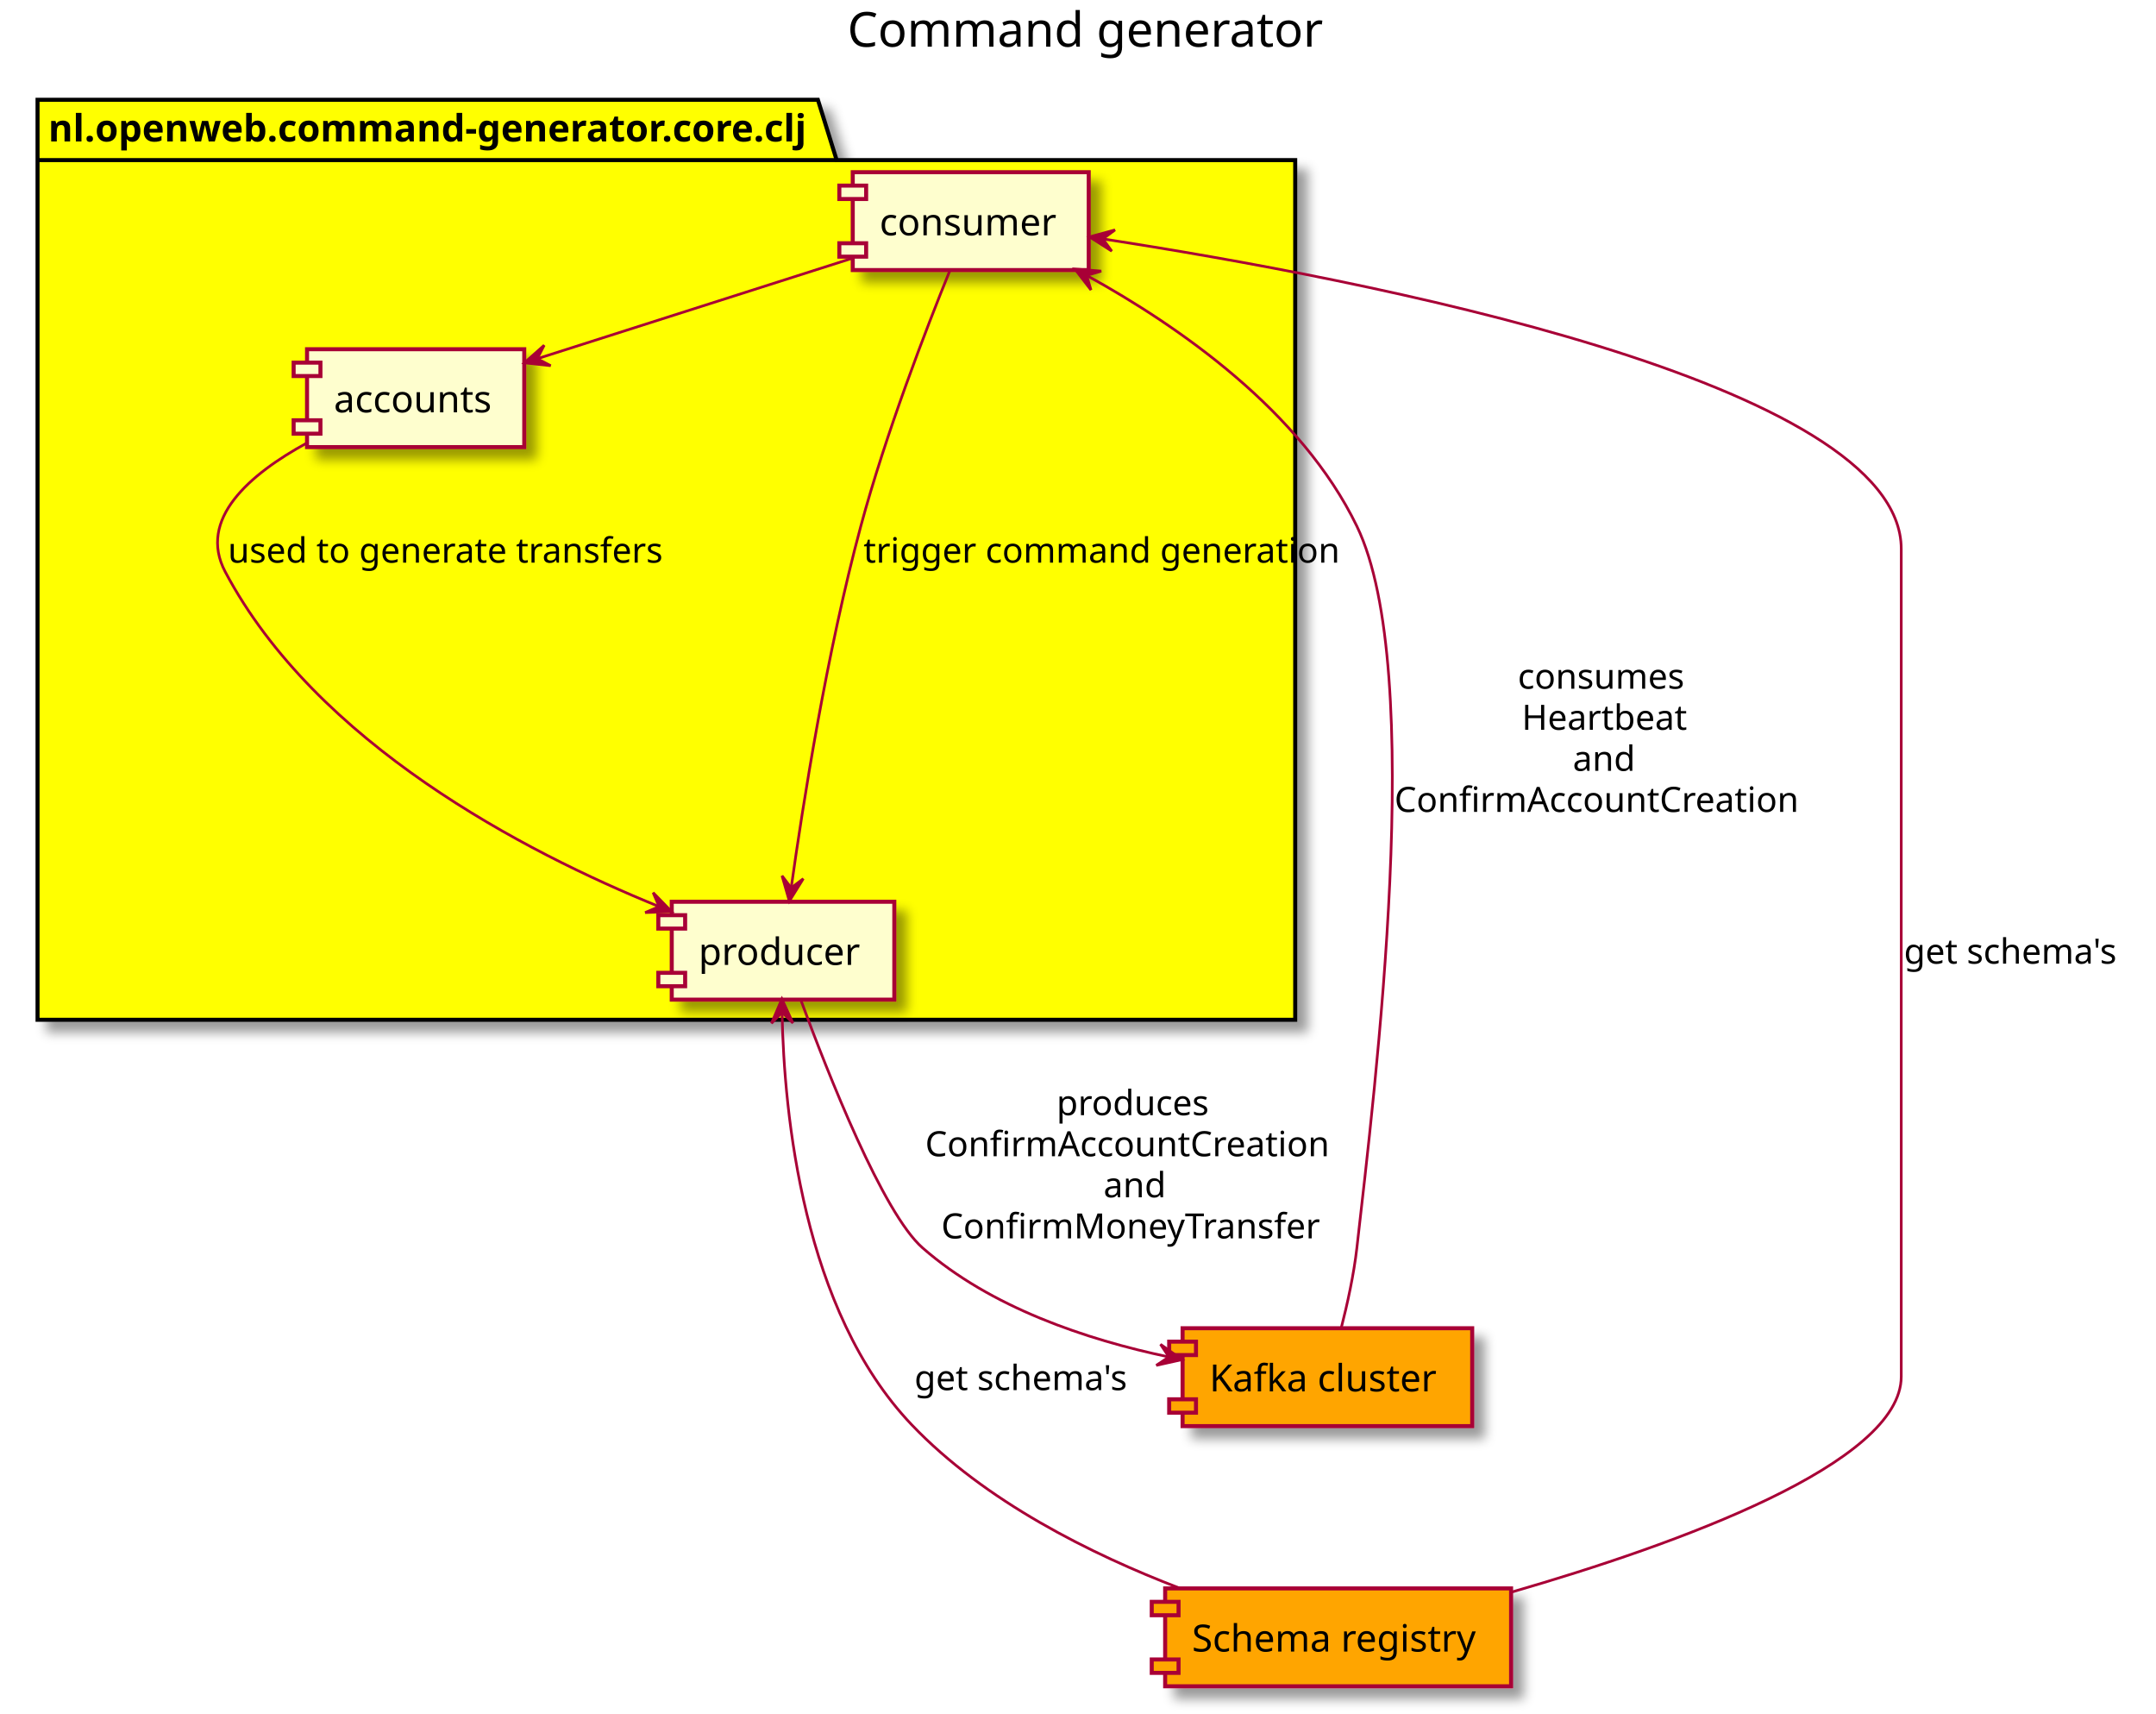
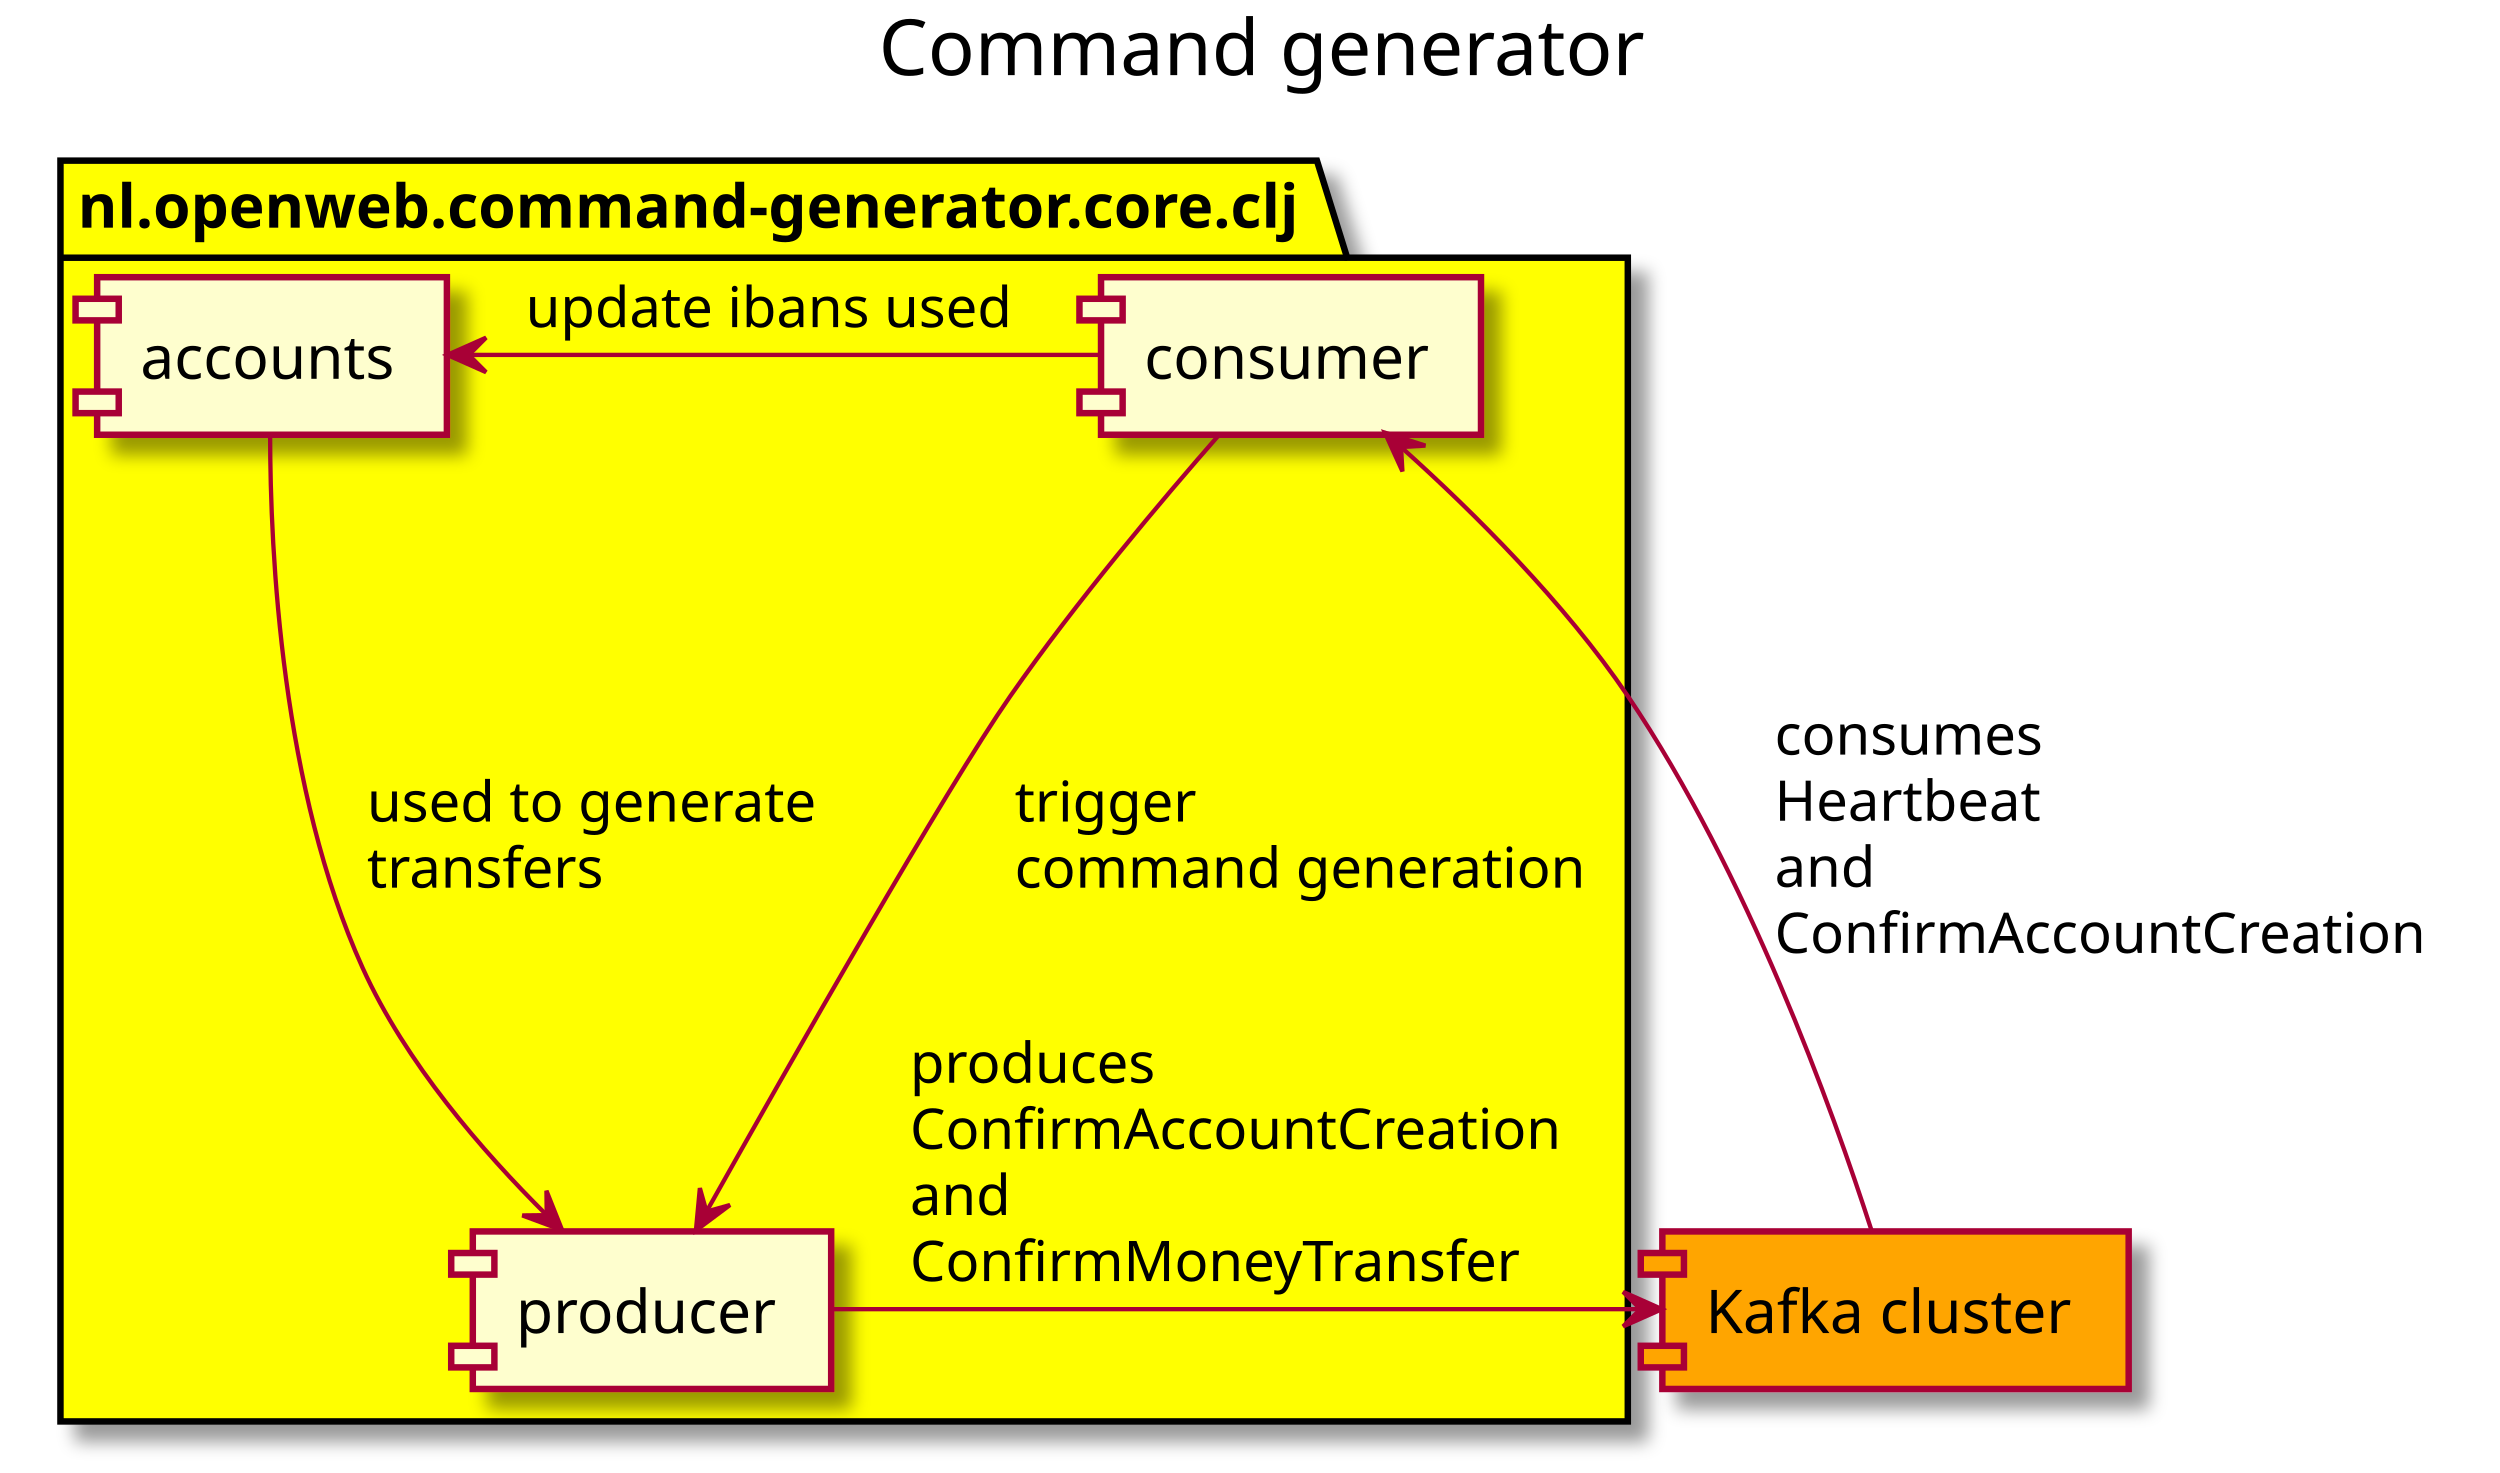
- <svg xmlns="http://www.w3.org/2000/svg" contentScriptType="application/ecmascript" contentStyleType="text/css" height="1278px" preserveAspectRatio="none" style="width:1608px;height:1278px;" version="1.1" viewBox="0 0 1608 1278" width="1608px" zoomAndPan="magnify">
+ <svg xmlns="http://www.w3.org/2000/svg" contentScriptType="application/ecmascript" contentStyleType="text/css" height="682px" preserveAspectRatio="none" style="width:1158px;height:682px;" version="1.1" viewBox="0 0 1158 682" width="1158px" zoomAndPan="magnify">
  <defs>
-     <filter height="300%" id="f16jqe99k7czrl" width="300%" x="-1" y="-1">
+     <filter height="300%" id="f5k89qqg9jiv6" width="300%" x="-1" y="-1">
      <feGaussianBlur result="blurOut" stdDeviation="4.0" />
      <feColorMatrix in="blurOut" result="blurOut2" type="matrix" values="0 0 0 0 0 0 0 0 0 0 0 0 0 0 0 0 0 0 .4 0" />
      <feOffset dx="8.0" dy="8.0" in="blurOut2" result="blurOut3" />
      <feBlend in="SourceGraphic" in2="blurOut3" mode="normal" />
    </filter>
  </defs>
  <g>
-     <text fill="#000000" font-family="sans-serif" font-size="36" lengthAdjust="spacingAndGlyphs" textLength="358" x="632" y="34.805">Command generator</text>
-     <polygon fill="#FFFF00" filter="url(#f16jqe99k7czrl)" points="28,74.398,610,74.398,624,119.375,966,119.375,966,760.398,28,760.398,28,74.398" style="stroke: #000000; stroke-width: 3.0;" />
+     <text fill="#000000" font-family="sans-serif" font-size="36" lengthAdjust="spacingAndGlyphs" textLength="358" x="407" y="34.805">Command generator</text>
+     <polygon fill="#FFFF00" filter="url(#f5k89qqg9jiv6)" points="28,74.398,610,74.398,624,119.375,754,119.375,754,658.398,28,658.398,28,74.398" style="stroke: #000000; stroke-width: 3.0;" />
    <line style="stroke: #000000; stroke-width: 3.0;" x1="28" x2="624" y1="119.375" y2="119.375" />
    <text fill="#000000" font-family="sans-serif" font-size="28" font-weight="bold" lengthAdjust="spacingAndGlyphs" textLength="570" x="36" y="105.469">nl.openweb.command-generator.core.clj</text>
-     <rect fill="#FEFECE" filter="url(#f16jqe99k7czrl)" height="72.977" style="stroke: #A80036; stroke-width: 3.0;" width="162" x="229" y="260.398" />
-     <rect fill="#FEFECE" height="10" style="stroke: #A80036; stroke-width: 3.0;" width="20" x="219" y="270.398" />
-     <rect fill="#FEFECE" height="10" style="stroke: #A80036; stroke-width: 3.0;" width="20" x="219" y="313.375" />
-     <text fill="#000000" font-family="sans-serif" font-size="28" lengthAdjust="spacingAndGlyphs" textLength="122" x="249" y="307.469">accounts</text>
-     <rect fill="#FEFECE" filter="url(#f16jqe99k7czrl)" height="72.977" style="stroke: #A80036; stroke-width: 3.0;" width="176" x="636" y="128.398" />
-     <rect fill="#FEFECE" height="10" style="stroke: #A80036; stroke-width: 3.0;" width="20" x="626" y="138.398" />
-     <rect fill="#FEFECE" height="10" style="stroke: #A80036; stroke-width: 3.0;" width="20" x="626" y="181.375" />
-     <text fill="#000000" font-family="sans-serif" font-size="28" lengthAdjust="spacingAndGlyphs" textLength="136" x="656" y="175.469">consumer</text>
-     <rect fill="#FEFECE" filter="url(#f16jqe99k7czrl)" height="72.977" style="stroke: #A80036; stroke-width: 3.0;" width="166" x="501" y="672.398" />
-     <rect fill="#FEFECE" height="10" style="stroke: #A80036; stroke-width: 3.0;" width="20" x="491" y="682.398" />
-     <rect fill="#FEFECE" height="10" style="stroke: #A80036; stroke-width: 3.0;" width="20" x="491" y="725.375" />
-     <text fill="#000000" font-family="sans-serif" font-size="28" lengthAdjust="spacingAndGlyphs" textLength="126" x="521" y="719.469">producer</text>
-     <rect fill="#FFA500" filter="url(#f16jqe99k7czrl)" height="72.977" style="stroke: #A80036; stroke-width: 3.0;" width="216" x="882" y="990.398" />
-     <rect fill="#FFA500" height="10" style="stroke: #A80036; stroke-width: 3.0;" width="20" x="872" y="1000.398" />
-     <rect fill="#FFA500" height="10" style="stroke: #A80036; stroke-width: 3.0;" width="20" x="872" y="1043.375" />
-     <text fill="#000000" font-family="sans-serif" font-size="28" lengthAdjust="spacingAndGlyphs" textLength="176" x="902" y="1037.469">Kafka cluster</text>
-     <rect fill="#FFA500" filter="url(#f16jqe99k7czrl)" height="72.977" style="stroke: #A80036; stroke-width: 3.0;" width="258" x="869" y="1184.398" />
-     <rect fill="#FFA500" height="10" style="stroke: #A80036; stroke-width: 3.0;" width="20" x="859" y="1194.398" />
-     <rect fill="#FFA500" height="10" style="stroke: #A80036; stroke-width: 3.0;" width="20" x="859" y="1237.375" />
-     <text fill="#000000" font-family="sans-serif" font-size="28" lengthAdjust="spacingAndGlyphs" textLength="218" x="889" y="1231.469">Schema registry</text>
-     <path d="M635.694,192.554 C566.66,214.565 471.023,245.058 401.247,267.305 " fill="none" id="c-a" style="stroke: #A80036; stroke-width: 2.0;" />
-     <polygon fill="#A80036" points="391.146,270.526,410.726,272.68,400.673,267.488,405.865,257.436,391.146,270.526" style="stroke: #A80036; stroke-width: 2.0;" />
-     <path d="M228.736,330.392 C186.317,353.57 147.176,387.124 168,426.398 C235.907,554.471 390.885,635.082 491.317,675.894 " fill="none" id="a-p" style="stroke: #A80036; stroke-width: 2.0;" />
-     <polygon fill="#A80036" points="500.861,679.72,487.13,665.597,491.579,675.999,481.177,680.448,500.861,679.72" style="stroke: #A80036; stroke-width: 2.0;" />
-     <text fill="#000000" font-family="sans-serif" font-size="26" lengthAdjust="spacingAndGlyphs" textLength="330" x="170" y="419.535">used to generate transfers</text>
-     <path d="M708.759,200.927 C690.669,245.465 660.618,323.353 642,392.398 C616.604,486.58 598.839,599.553 590.13,661.691 " fill="none" id="c-p" style="stroke: #A80036; stroke-width: 2.0;" />
-     <polygon fill="#A80036" points="588.71,671.952,599.102,655.218,590.081,662.046,583.254,653.025,588.71,671.952" style="stroke: #A80036; stroke-width: 2.0;" />
-     <text fill="#000000" font-family="sans-serif" font-size="26" lengthAdjust="spacingAndGlyphs" textLength="358" x="644" y="419.535">trigger command generation</text>
-     <path d="M597.068,745.074 C617.718,801.186 658.568,904.572 688,930.398 C738.819,974.991 810.44,998.893 871.181,1011.694 " fill="none" id="p-kc" style="stroke: #A80036; stroke-width: 2.0;" />
-     <polygon fill="#A80036" points="881.608,1013.806,865.554,1002.391,871.807,1011.82,862.378,1018.073,881.608,1013.806" style="stroke: #A80036; stroke-width: 2.0;" />
-     <text fill="#000000" font-family="sans-serif" font-size="26" lengthAdjust="spacingAndGlyphs" textLength="116" x="788" y="831.535">produces</text>
-     <text fill="#000000" font-family="sans-serif" font-size="26" lengthAdjust="spacingAndGlyphs" textLength="312" x="690" y="862.156">ConfirmAccountCreation</text>
-     <text fill="#000000" font-family="sans-serif" font-size="26" lengthAdjust="spacingAndGlyphs" textLength="46" x="823" y="892.777">and</text>
-     <text fill="#000000" font-family="sans-serif" font-size="26" lengthAdjust="spacingAndGlyphs" textLength="288" x="702" y="923.398">ConfirmMoneyTransfer</text>
-     <path d="M810.783,205.54 C879.484,243.406 970.538,306.691 1012,392.398 C1064.065,500.022 1025.438,811.6 1012,930.398 C1009.732,950.447 1004.881,972.41 1000.309,990.263 " fill="none" id="c-kc" style="stroke: #A80036; stroke-width: 2.0;" />
-     <polygon fill="#A80036" points="801.672,200.594,813.675,216.212,810.46,205.365,821.308,202.15,801.672,200.594" style="stroke: #A80036; stroke-width: 2.0;" />
-     <text fill="#000000" font-family="sans-serif" font-size="26" lengthAdjust="spacingAndGlyphs" textLength="128" x="1132" y="513.535">consumes</text>
-     <text fill="#000000" font-family="sans-serif" font-size="26" lengthAdjust="spacingAndGlyphs" textLength="122" x="1135" y="544.156">Heartbeat</text>
-     <text fill="#000000" font-family="sans-serif" font-size="26" lengthAdjust="spacingAndGlyphs" textLength="46" x="1173" y="574.777">and</text>
-     <text fill="#000000" font-family="sans-serif" font-size="26" lengthAdjust="spacingAndGlyphs" textLength="312" x="1040" y="605.398">ConfirmAccountCreation</text>
-     <path d="M822.678,178.164 C1014.271,207.674 1418,284.655 1418,409.398 C1418,409.398 1418,409.398 1418,1026.398 C1418,1091.256 1250.847,1151.491 1127.441,1187.123 " fill="none" id="c-sr" style="stroke: #A80036; stroke-width: 2.0;" />
-     <polygon fill="#A80036" points="812.6,176.626,829.187,187.251,822.486,178.135,831.602,171.434,812.6,176.626" style="stroke: #A80036; stroke-width: 2.0;" />
-     <text fill="#000000" font-family="sans-serif" font-size="26" lengthAdjust="spacingAndGlyphs" textLength="164" x="1420" y="718.535">get schema's</text>
-     <path d="M583.295,755.427 C584.776,830.396 598.727,977.202 680,1062.398 C734.467,1119.494 813.967,1158.994 879.85,1184.22 " fill="none" id="p-sr" style="stroke: #A80036; stroke-width: 2.0;" />
-     <polygon fill="#A80036" points="583.161,744.903,575.392,763.004,583.289,754.903,591.39,762.8,583.161,744.903" style="stroke: #A80036; stroke-width: 2.0;" />
-     <text fill="#000000" font-family="sans-serif" font-size="26" lengthAdjust="spacingAndGlyphs" textLength="164" x="682" y="1036.535">get schema's</text>
+     <rect fill="#FEFECE" filter="url(#f5k89qqg9jiv6)" height="72.977" style="stroke: #A80036; stroke-width: 3.0;" width="162" x="45" y="128.398" />
+     <rect fill="#FEFECE" height="10" style="stroke: #A80036; stroke-width: 3.0;" width="20" x="35" y="138.398" />
+     <rect fill="#FEFECE" height="10" style="stroke: #A80036; stroke-width: 3.0;" width="20" x="35" y="181.375" />
+     <text fill="#000000" font-family="sans-serif" font-size="28" lengthAdjust="spacingAndGlyphs" textLength="122" x="65" y="175.469">accounts</text>
+     <rect fill="#FEFECE" filter="url(#f5k89qqg9jiv6)" height="72.977" style="stroke: #A80036; stroke-width: 3.0;" width="176" x="510" y="128.398" />
+     <rect fill="#FEFECE" height="10" style="stroke: #A80036; stroke-width: 3.0;" width="20" x="500" y="138.398" />
+     <rect fill="#FEFECE" height="10" style="stroke: #A80036; stroke-width: 3.0;" width="20" x="500" y="181.375" />
+     <text fill="#000000" font-family="sans-serif" font-size="28" lengthAdjust="spacingAndGlyphs" textLength="136" x="530" y="175.469">consumer</text>
+     <rect fill="#FEFECE" filter="url(#f5k89qqg9jiv6)" height="72.977" style="stroke: #A80036; stroke-width: 3.0;" width="166" x="219" y="570.398" />
+     <rect fill="#FEFECE" height="10" style="stroke: #A80036; stroke-width: 3.0;" width="20" x="209" y="580.398" />
+     <rect fill="#FEFECE" height="10" style="stroke: #A80036; stroke-width: 3.0;" width="20" x="209" y="623.375" />
+     <text fill="#000000" font-family="sans-serif" font-size="28" lengthAdjust="spacingAndGlyphs" textLength="126" x="239" y="617.469">producer</text>
+     <rect fill="#FFA500" filter="url(#f5k89qqg9jiv6)" height="72.977" style="stroke: #A80036; stroke-width: 3.0;" width="216" x="770" y="570.398" />
+     <rect fill="#FFA500" height="10" style="stroke: #A80036; stroke-width: 3.0;" width="20" x="760" y="580.398" />
+     <rect fill="#FFA500" height="10" style="stroke: #A80036; stroke-width: 3.0;" width="20" x="760" y="623.375" />
+     <text fill="#000000" font-family="sans-serif" font-size="28" lengthAdjust="spacingAndGlyphs" textLength="176" x="790" y="617.469">Kafka cluster</text>
+     <path d="M509.912,164.398 C426.47,164.398 301.697,164.398 217.235,164.398 " fill="none" id="c-a" style="stroke: #A80036; stroke-width: 2.0;" />
+     <polygon fill="#A80036" points="207.14,164.398,225.14,172.398,217.14,164.398,225.14,156.398,207.14,164.398" style="stroke: #A80036; stroke-width: 2.0;" />
+     <text fill="#000000" font-family="sans-serif" font-size="26" lengthAdjust="spacingAndGlyphs" textLength="230" x="243.5" y="151.535">update ibans used</text>
+     <path d="M125.121,201.155 C125.143,257.08 130.589,365.76 168,448.398 C187.828,492.197 223.484,533.335 253.033,562.648 " fill="none" id="a-p" style="stroke: #A80036; stroke-width: 2.0;" />
+     <polygon fill="#A80036" points="260.4,569.841,253.109,551.542,253.245,562.855,241.932,562.991,260.4,569.841" style="stroke: #A80036; stroke-width: 2.0;" />
+     <text fill="#000000" font-family="sans-serif" font-size="26" lengthAdjust="spacingAndGlyphs" textLength="210" x="170" y="380.535">used to generate</text>
+     <text fill="#000000" font-family="sans-serif" font-size="26" lengthAdjust="spacingAndGlyphs" textLength="112" x="170" y="411.156">transfers</text>
+     <path d="M565.264,200.749 C537.863,231.954 498.468,278.686 468,322.398 C438.075,365.332 365.919,492.348 327.335,561.053 " fill="none" id="c-p" style="stroke: #A80036; stroke-width: 2.0;" />
+     <polygon fill="#A80036" points="322.348,569.941,338.133,558.158,327.241,561.22,324.179,550.329,322.348,569.941" style="stroke: #A80036; stroke-width: 2.0;" />
+     <text fill="#000000" font-family="sans-serif" font-size="26" lengthAdjust="spacingAndGlyphs" textLength="84" x="470" y="380.535">trigger</text>
+     <text fill="#000000" font-family="sans-serif" font-size="26" lengthAdjust="spacingAndGlyphs" textLength="266" x="470" y="411.156">command generation</text>
+     <path d="M385.14,606.398 C483.38,606.398 647.556,606.398 759.188,606.398 " fill="none" id="p-kc" style="stroke: #A80036; stroke-width: 2.0;" />
+     <polygon fill="#A80036" points="769.823,606.398,751.823,598.398,759.823,606.398,751.823,614.398,769.823,606.398" style="stroke: #A80036; stroke-width: 2.0;" />
+     <text fill="#000000" font-family="sans-serif" font-size="26" lengthAdjust="spacingAndGlyphs" textLength="116" x="421.5" y="501.535">produces</text>
+     <text fill="#000000" font-family="sans-serif" font-size="26" lengthAdjust="spacingAndGlyphs" textLength="312" x="421.5" y="532.156">ConfirmAccountCreation</text>
+     <text fill="#000000" font-family="sans-serif" font-size="26" lengthAdjust="spacingAndGlyphs" textLength="46" x="421.5" y="562.777">and</text>
+     <text fill="#000000" font-family="sans-serif" font-size="26" lengthAdjust="spacingAndGlyphs" textLength="288" x="421.5" y="593.398">ConfirmMoneyTransfer</text>
+     <path d="M649.671,207.708 C682.711,237.412 724.705,279.147 754,322.398 C809.213,403.914 848.853,514.012 866.97,570.174 " fill="none" id="c-kc" style="stroke: #A80036; stroke-width: 2.0;" />
+     <polygon fill="#A80036" points="641.477,200.421,649.612,218.361,648.95,207.067,660.244,206.405,641.477,200.421" style="stroke: #A80036; stroke-width: 2.0;" />
+     <text fill="#000000" font-family="sans-serif" font-size="26" lengthAdjust="spacingAndGlyphs" textLength="128" x="822" y="349.535">consumes</text>
+     <text fill="#000000" font-family="sans-serif" font-size="26" lengthAdjust="spacingAndGlyphs" textLength="122" x="822" y="380.156">Heartbeat</text>
+     <text fill="#000000" font-family="sans-serif" font-size="26" lengthAdjust="spacingAndGlyphs" textLength="46" x="822" y="410.777">and</text>
+     <text fill="#000000" font-family="sans-serif" font-size="26" lengthAdjust="spacingAndGlyphs" textLength="312" x="822" y="441.398">ConfirmAccountCreation</text>
  </g>
</svg>
